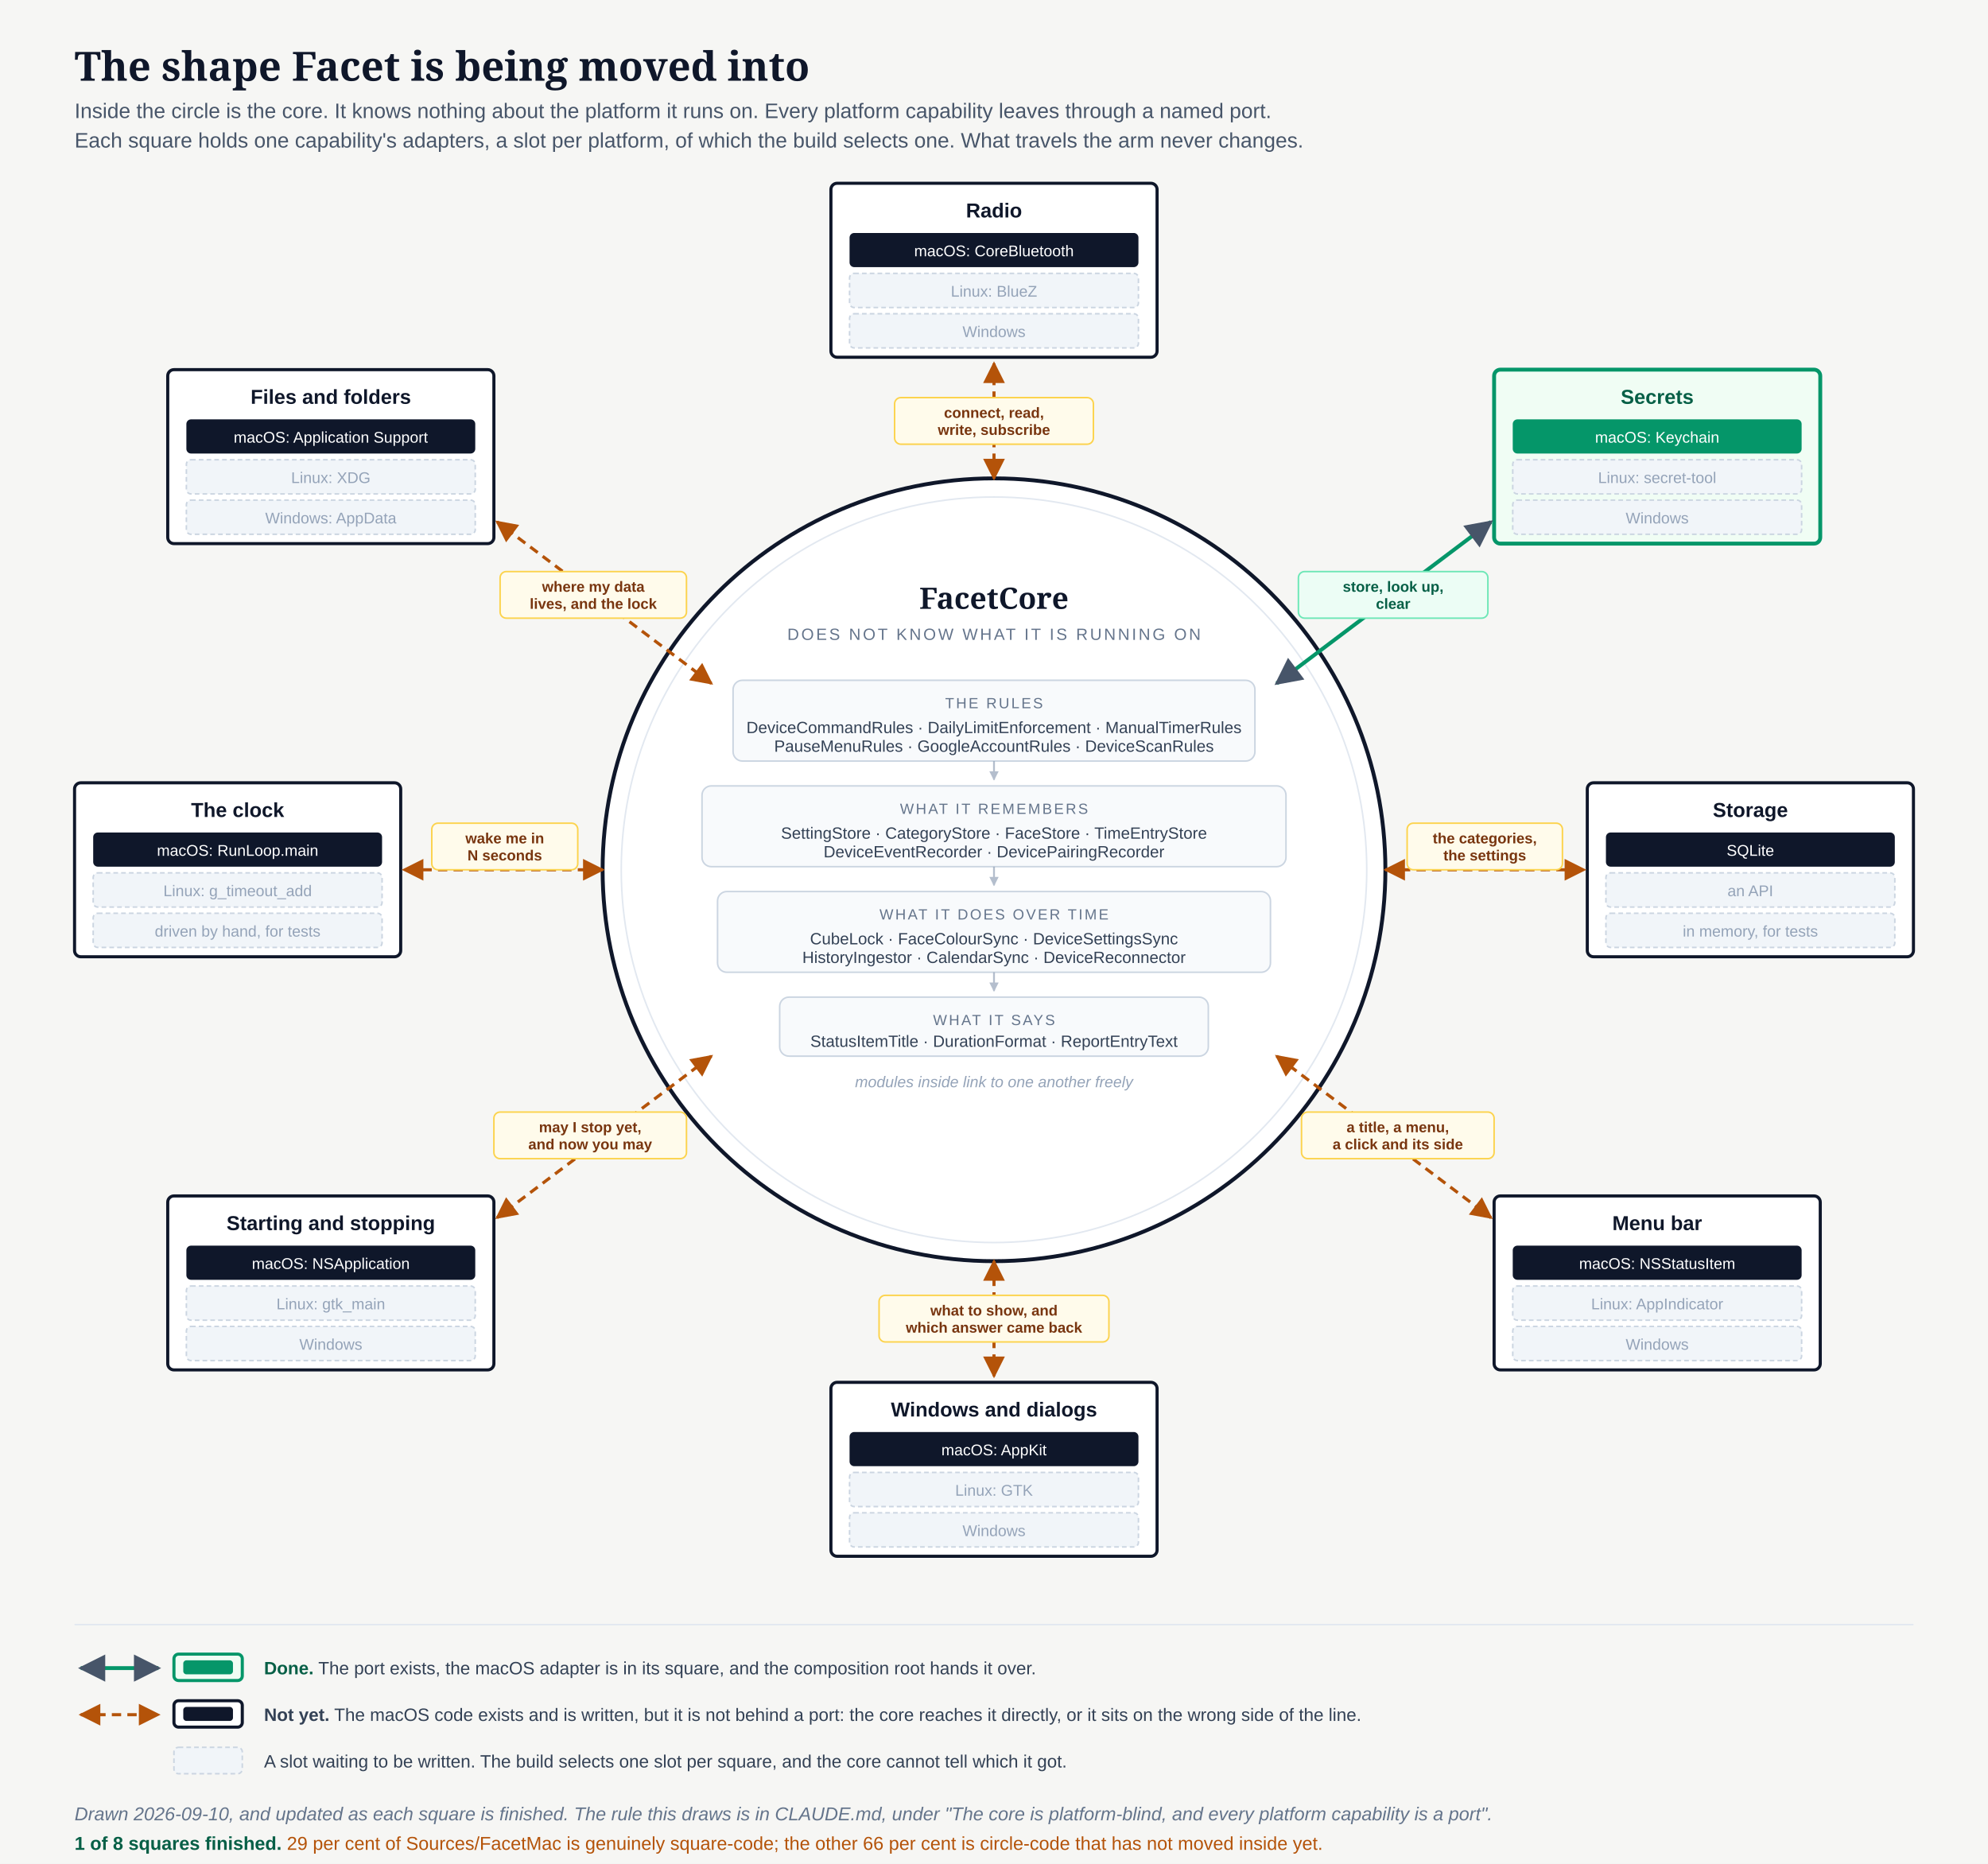
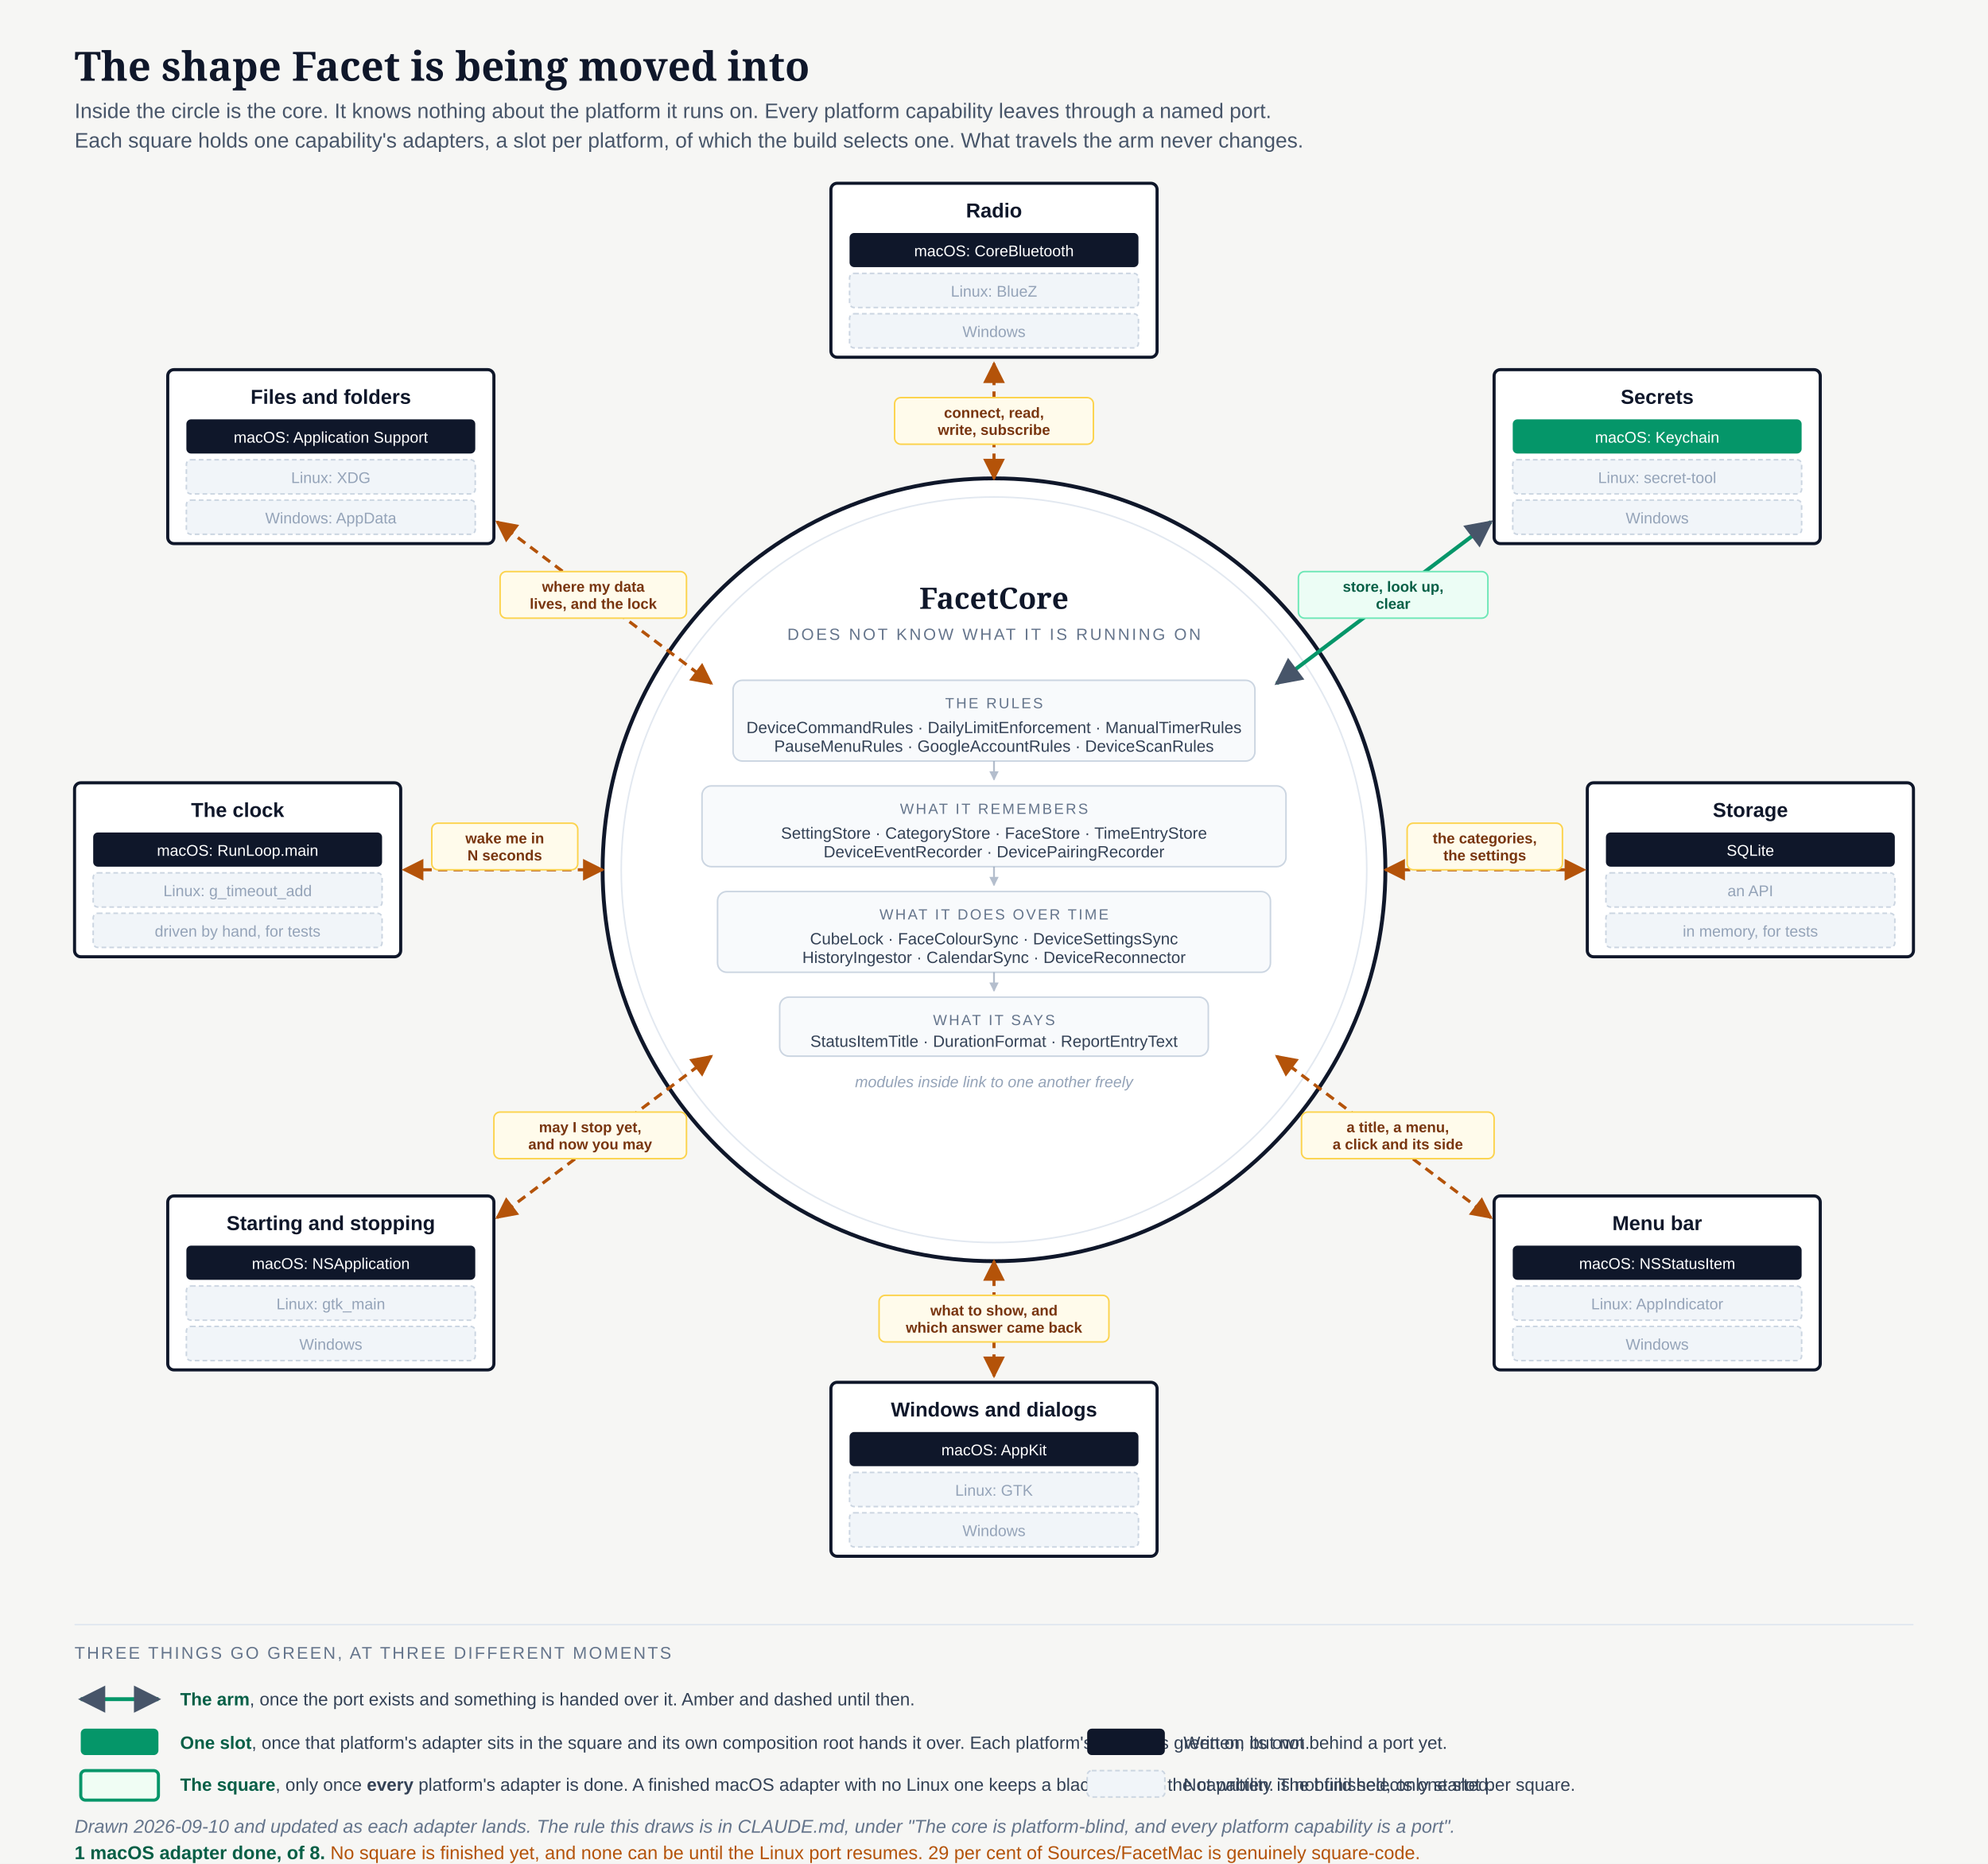
<svg xmlns="http://www.w3.org/2000/svg" viewBox="0 0 1280 1200" width="1280" height="1200" font-family="'IBM Plex Sans','Helvetica Neue',Arial,sans-serif">
  <defs>
    <marker id="arrow" viewBox="0 0 10 10" refX="9" refY="5" markerWidth="7" markerHeight="7" orient="auto-start-reverse">
      <path d="M 0 0 L 10 5 L 0 10 z" fill="#475569" />
    </marker>
    <marker id="arrowMissing" viewBox="0 0 10 10" refX="9" refY="5" markerWidth="7" markerHeight="7" orient="auto-start-reverse">
      <path d="M 0 0 L 10 5 L 0 10 z" fill="#b45309" />
    </marker>
    <marker id="arrowSmall" viewBox="0 0 10 10" refX="9" refY="5" markerWidth="5" markerHeight="5" orient="auto-start-reverse">
      <path d="M 0 0 L 10 5 L 0 10 z" fill="#94a3b8" />
    </marker>
  </defs>
  <rect width="1280" height="1200" fill="#f6f6f4" />
  <text x="48" y="52" font-size="26" font-weight="600" fill="#0f172a" font-family="Newsreader,Georgia,serif">The shape Facet is being moved into</text>
  <text x="48" y="76" font-size="13.5" fill="#475569">Inside the circle is the core. It knows nothing about the platform it runs on. Every platform capability leaves through a named port.</text>
  <text x="48" y="95" font-size="13.5" fill="#475569">Each square holds one capability's adapters, a slot per platform, of which the build selects one. What travels the arm never changes.</text>
  <circle cx="640" cy="560" r="252" fill="#ffffff" stroke="#0f172a" stroke-width="2.5" />
  <circle cx="640" cy="560" r="240" fill="none" stroke="#e2e8f0" stroke-width="1" />
  <text x="640" y="392" text-anchor="middle" font-size="19" font-weight="600" fill="#0f172a" font-family="Newsreader,Georgia,serif">FacetCore</text>
  <text x="640" y="412" text-anchor="middle" font-size="10.5" fill="#64748b" letter-spacing="1.4">DOES NOT KNOW WHAT IT IS RUNNING ON</text>
  <g font-size="11" fill="#334155" text-anchor="middle">
    <rect x="472" y="438" width="336" height="52" rx="6" fill="#f8fafc" stroke="#cbd5e1" />
    <text x="640" y="456" font-size="9.5" fill="#64748b" letter-spacing="1.2">THE RULES</text>
    <text x="640" y="472" font-size="10.5">DeviceCommandRules · DailyLimitEnforcement · ManualTimerRules</text>
    <text x="640" y="484" font-size="10.5">PauseMenuRules · GoogleAccountRules · DeviceScanRules</text>
    <rect x="452" y="506" width="376" height="52" rx="6" fill="#f8fafc" stroke="#cbd5e1" />
    <text x="640" y="524" font-size="9.5" fill="#64748b" letter-spacing="1.2">WHAT IT REMEMBERS</text>
    <text x="640" y="540" font-size="10.5">SettingStore · CategoryStore · FaceStore · TimeEntryStore</text>
    <text x="640" y="552" font-size="10.5">DeviceEventRecorder · DevicePairingRecorder</text>
    <rect x="462" y="574" width="356" height="52" rx="6" fill="#f8fafc" stroke="#cbd5e1" />
    <text x="640" y="592" font-size="9.5" fill="#64748b" letter-spacing="1.2">WHAT IT DOES OVER TIME</text>
    <text x="640" y="608" font-size="10.5">CubeLock · FaceColourSync · DeviceSettingsSync</text>
    <text x="640" y="620" font-size="10.5">HistoryIngestor · CalendarSync · DeviceReconnector</text>
    <rect x="502" y="642" width="276" height="38" rx="6" fill="#f8fafc" stroke="#cbd5e1" />
    <text x="640" y="660" font-size="9.5" fill="#64748b" letter-spacing="1.2">WHAT IT SAYS</text>
    <text x="640" y="674" font-size="10.5">StatusItemTitle · DurationFormat · ReportEntryText</text>
  </g>
  <g stroke="#94a3b8" stroke-width="1.2" marker-end="url(#arrowSmall)" opacity="0.7">
    <line x1="640" y1="490" x2="640" y2="502" />
    <line x1="640" y1="558" x2="640" y2="570" />
    <line x1="640" y1="626" x2="640" y2="638" />
  </g>
  <text x="640" y="700" text-anchor="middle" font-size="10" fill="#94a3b8" font-style="italic">modules inside link to one another freely</text>
  <g>
    <rect x="535" y="118" width="210" height="112" rx="4" fill="#ffffff" stroke="#0f172a" stroke-width="2" />
    <text x="640" y="140" text-anchor="middle" font-size="13" font-weight="600" fill="#0f172a">Radio</text>
    <rect x="547" y="150" width="186" height="22" rx="3" fill="#0f172a" />
    <text x="640" y="165" text-anchor="middle" font-size="10" fill="#ffffff">macOS: CoreBluetooth</text>
    <rect x="547" y="176" width="186" height="22" rx="3" fill="#f1f5f9" stroke="#cbd5e1" stroke-dasharray="3 2" />
    <text x="640" y="191" text-anchor="middle" font-size="10" fill="#94a3b8">Linux: BlueZ</text>
    <rect x="547" y="202" width="186" height="22" rx="3" fill="#f1f5f9" stroke="#cbd5e1" stroke-dasharray="3 2" />
    <text x="640" y="217" text-anchor="middle" font-size="10" fill="#94a3b8">Windows</text>
  </g>
  <line x1="640" y1="308" x2="640" y2="234" stroke="#b45309" stroke-width="2" stroke-dasharray="6 4" marker-end="url(#arrowMissing)" marker-start="url(#arrowMissing)" />
  <rect x="576" y="256" width="128" height="30" rx="4" fill="#fffbeb" stroke="#fcd34d" />
  <text x="640" y="269" text-anchor="middle" font-size="9.5" fill="#78350f" font-weight="600">connect, read,</text>
  <text x="640" y="280" text-anchor="middle" font-size="9.5" fill="#78350f" font-weight="600">write, subscribe</text>
  <g>
-     <rect x="962" y="238" width="210" height="112" rx="4" fill="#f0fdf4" stroke="#059669" stroke-width="2.5" />
-     <text x="1067" y="260" text-anchor="middle" font-size="13" font-weight="600" fill="#065f46">Secrets</text>
+     <rect x="962" y="238" width="210" height="112" rx="4" fill="#ffffff" stroke="#0f172a" stroke-width="2" />
+     <text x="1067" y="260" text-anchor="middle" font-size="13" font-weight="600" fill="#0f172a">Secrets</text>
    <rect x="974" y="270" width="186" height="22" rx="3" fill="#059669" />
    <text x="1067" y="285" text-anchor="middle" font-size="10" fill="#ffffff">macOS: Keychain</text>
    <rect x="974" y="296" width="186" height="22" rx="3" fill="#f1f5f9" stroke="#cbd5e1" stroke-dasharray="3 2" />
    <text x="1067" y="311" text-anchor="middle" font-size="10" fill="#94a3b8">Linux: secret-tool</text>
    <rect x="974" y="322" width="186" height="22" rx="3" fill="#f1f5f9" stroke="#cbd5e1" stroke-dasharray="3 2" />
    <text x="1067" y="337" text-anchor="middle" font-size="10" fill="#94a3b8">Windows</text>
  </g>
  <line x1="822" y1="440" x2="960" y2="336" stroke="#059669" stroke-width="2.5" marker-end="url(#arrow)" marker-start="url(#arrow)" />
  <rect x="836" y="368" width="122" height="30" rx="4" fill="#ecfdf5" stroke="#6ee7b7" />
  <text x="897" y="381" text-anchor="middle" font-size="9.5" fill="#065f46" font-weight="600">store, look up,</text>
  <text x="897" y="392" text-anchor="middle" font-size="9.5" fill="#065f46" font-weight="600">clear</text>
  <g>
    <rect x="1022" y="504" width="210" height="112" rx="4" fill="#ffffff" stroke="#0f172a" stroke-width="2" />
    <text x="1127" y="526" text-anchor="middle" font-size="13" font-weight="600" fill="#0f172a">Storage</text>
    <rect x="1034" y="536" width="186" height="22" rx="3" fill="#0f172a" />
    <text x="1127" y="551" text-anchor="middle" font-size="10" fill="#ffffff">SQLite</text>
    <rect x="1034" y="562" width="186" height="22" rx="3" fill="#f1f5f9" stroke="#cbd5e1" stroke-dasharray="3 2" />
    <text x="1127" y="577" text-anchor="middle" font-size="10" fill="#94a3b8">an API</text>
    <rect x="1034" y="588" width="186" height="22" rx="3" fill="#f1f5f9" stroke="#cbd5e1" stroke-dasharray="3 2" />
    <text x="1127" y="603" text-anchor="middle" font-size="10" fill="#94a3b8">in memory, for tests</text>
  </g>
  <line x1="892" y1="560" x2="1020" y2="560" stroke="#b45309" stroke-width="2" stroke-dasharray="6 4" marker-end="url(#arrowMissing)" marker-start="url(#arrowMissing)" />
  <rect x="906" y="530" width="100" height="30" rx="4" fill="#fffbeb" stroke="#fcd34d" />
  <text x="956" y="543" text-anchor="middle" font-size="9.5" fill="#78350f" font-weight="600">the categories,</text>
  <text x="956" y="554" text-anchor="middle" font-size="9.5" fill="#78350f" font-weight="600">the settings</text>
  <g>
    <rect x="962" y="770" width="210" height="112" rx="4" fill="#ffffff" stroke="#0f172a" stroke-width="2" />
    <text x="1067" y="792" text-anchor="middle" font-size="13" font-weight="600" fill="#0f172a">Menu bar</text>
    <rect x="974" y="802" width="186" height="22" rx="3" fill="#0f172a" />
    <text x="1067" y="817" text-anchor="middle" font-size="10" fill="#ffffff">macOS: NSStatusItem</text>
    <rect x="974" y="828" width="186" height="22" rx="3" fill="#f1f5f9" stroke="#cbd5e1" stroke-dasharray="3 2" />
    <text x="1067" y="843" text-anchor="middle" font-size="10" fill="#94a3b8">Linux: AppIndicator</text>
    <rect x="974" y="854" width="186" height="22" rx="3" fill="#f1f5f9" stroke="#cbd5e1" stroke-dasharray="3 2" />
    <text x="1067" y="869" text-anchor="middle" font-size="10" fill="#94a3b8">Windows</text>
  </g>
  <line x1="822" y1="680" x2="960" y2="784" stroke="#b45309" stroke-width="2" stroke-dasharray="6 4" marker-end="url(#arrowMissing)" marker-start="url(#arrowMissing)" />
  <rect x="838" y="716" width="124" height="30" rx="4" fill="#fffbeb" stroke="#fcd34d" />
  <text x="900" y="729" text-anchor="middle" font-size="9.5" fill="#78350f" font-weight="600">a title, a menu,</text>
  <text x="900" y="740" text-anchor="middle" font-size="9.5" fill="#78350f" font-weight="600">a click and its side</text>
  <g>
    <rect x="535" y="890" width="210" height="112" rx="4" fill="#ffffff" stroke="#0f172a" stroke-width="2" />
    <text x="640" y="912" text-anchor="middle" font-size="13" font-weight="600" fill="#0f172a">Windows and dialogs</text>
    <rect x="547" y="922" width="186" height="22" rx="3" fill="#0f172a" />
    <text x="640" y="937" text-anchor="middle" font-size="10" fill="#ffffff">macOS: AppKit</text>
    <rect x="547" y="948" width="186" height="22" rx="3" fill="#f1f5f9" stroke="#cbd5e1" stroke-dasharray="3 2" />
    <text x="640" y="963" text-anchor="middle" font-size="10" fill="#94a3b8">Linux: GTK</text>
    <rect x="547" y="974" width="186" height="22" rx="3" fill="#f1f5f9" stroke="#cbd5e1" stroke-dasharray="3 2" />
    <text x="640" y="989" text-anchor="middle" font-size="10" fill="#94a3b8">Windows</text>
  </g>
  <line x1="640" y1="812" x2="640" y2="886" stroke="#b45309" stroke-width="2" stroke-dasharray="6 4" marker-end="url(#arrowMissing)" marker-start="url(#arrowMissing)" />
  <rect x="566" y="834" width="148" height="30" rx="4" fill="#fffbeb" stroke="#fcd34d" />
  <text x="640" y="847" text-anchor="middle" font-size="9.5" fill="#78350f" font-weight="600">what to show, and</text>
  <text x="640" y="858" text-anchor="middle" font-size="9.5" fill="#78350f" font-weight="600">which answer came back</text>
  <g>
    <rect x="108" y="770" width="210" height="112" rx="4" fill="#ffffff" stroke="#0f172a" stroke-width="2" />
    <text x="213" y="792" text-anchor="middle" font-size="13" font-weight="600" fill="#0f172a">Starting and stopping</text>
    <rect x="120" y="802" width="186" height="22" rx="3" fill="#0f172a" />
    <text x="213" y="817" text-anchor="middle" font-size="10" fill="#ffffff">macOS: NSApplication</text>
    <rect x="120" y="828" width="186" height="22" rx="3" fill="#f1f5f9" stroke="#cbd5e1" stroke-dasharray="3 2" />
    <text x="213" y="843" text-anchor="middle" font-size="10" fill="#94a3b8">Linux: gtk_main</text>
    <rect x="120" y="854" width="186" height="22" rx="3" fill="#f1f5f9" stroke="#cbd5e1" stroke-dasharray="3 2" />
    <text x="213" y="869" text-anchor="middle" font-size="10" fill="#94a3b8">Windows</text>
  </g>
  <line x1="458" y1="680" x2="320" y2="784" stroke="#b45309" stroke-width="2" stroke-dasharray="6 4" marker-end="url(#arrowMissing)" marker-start="url(#arrowMissing)" />
  <rect x="318" y="716" width="124" height="30" rx="4" fill="#fffbeb" stroke="#fcd34d" />
  <text x="380" y="729" text-anchor="middle" font-size="9.5" fill="#78350f" font-weight="600">may I stop yet,</text>
  <text x="380" y="740" text-anchor="middle" font-size="9.5" fill="#78350f" font-weight="600">and now you may</text>
  <g>
    <rect x="48" y="504" width="210" height="112" rx="4" fill="#ffffff" stroke="#0f172a" stroke-width="2" />
    <text x="153" y="526" text-anchor="middle" font-size="13" font-weight="600" fill="#0f172a">The clock</text>
    <rect x="60" y="536" width="186" height="22" rx="3" fill="#0f172a" />
    <text x="153" y="551" text-anchor="middle" font-size="10" fill="#ffffff">macOS: RunLoop.main</text>
    <rect x="60" y="562" width="186" height="22" rx="3" fill="#f1f5f9" stroke="#cbd5e1" stroke-dasharray="3 2" />
    <text x="153" y="577" text-anchor="middle" font-size="10" fill="#94a3b8">Linux: g_timeout_add</text>
    <rect x="60" y="588" width="186" height="22" rx="3" fill="#f1f5f9" stroke="#cbd5e1" stroke-dasharray="3 2" />
    <text x="153" y="603" text-anchor="middle" font-size="10" fill="#94a3b8">driven by hand, for tests</text>
  </g>
  <line x1="388" y1="560" x2="260" y2="560" stroke="#b45309" stroke-width="2" stroke-dasharray="6 4" marker-end="url(#arrowMissing)" marker-start="url(#arrowMissing)" />
  <rect x="278" y="530" width="94" height="30" rx="4" fill="#fffbeb" stroke="#fcd34d" />
  <text x="325" y="543" text-anchor="middle" font-size="9.5" fill="#78350f" font-weight="600">wake me in</text>
  <text x="325" y="554" text-anchor="middle" font-size="9.5" fill="#78350f" font-weight="600">N seconds</text>
  <g>
    <rect x="108" y="238" width="210" height="112" rx="4" fill="#ffffff" stroke="#0f172a" stroke-width="2" />
    <text x="213" y="260" text-anchor="middle" font-size="13" font-weight="600" fill="#0f172a">Files and folders</text>
    <rect x="120" y="270" width="186" height="22" rx="3" fill="#0f172a" />
    <text x="213" y="285" text-anchor="middle" font-size="10" fill="#ffffff">macOS: Application Support</text>
    <rect x="120" y="296" width="186" height="22" rx="3" fill="#f1f5f9" stroke="#cbd5e1" stroke-dasharray="3 2" />
    <text x="213" y="311" text-anchor="middle" font-size="10" fill="#94a3b8">Linux: XDG</text>
    <rect x="120" y="322" width="186" height="22" rx="3" fill="#f1f5f9" stroke="#cbd5e1" stroke-dasharray="3 2" />
    <text x="213" y="337" text-anchor="middle" font-size="10" fill="#94a3b8">Windows: AppData</text>
  </g>
  <line x1="458" y1="440" x2="320" y2="336" stroke="#b45309" stroke-width="2" stroke-dasharray="6 4" marker-end="url(#arrowMissing)" marker-start="url(#arrowMissing)" />
  <rect x="322" y="368" width="120" height="30" rx="4" fill="#fffbeb" stroke="#fcd34d" />
  <text x="382" y="381" text-anchor="middle" font-size="9.5" fill="#78350f" font-weight="600">where my data</text>
  <text x="382" y="392" text-anchor="middle" font-size="9.5" fill="#78350f" font-weight="600">lives, and the lock</text>
  <line x1="48" y1="1046" x2="1232" y2="1046" stroke="#e2e8f0" stroke-width="1" />
+   <text x="48" y="1068" font-size="11" fill="#64748b" letter-spacing="1.2">THREE THINGS GO GREEN, AT THREE DIFFERENT MOMENTS</text>
  <g font-size="11.5" fill="#334155">
-     <line x1="52" y1="1074" x2="102" y2="1074" stroke="#059669" stroke-width="2.5" marker-end="url(#arrow)" marker-start="url(#arrow)" />
-     <rect x="112" y="1065" width="44" height="17" rx="3" fill="#f0fdf4" stroke="#059669" stroke-width="2" />
-     <rect x="118" y="1069" width="32" height="9" rx="2" fill="#059669" />
-     <text x="170" y="1078">
-       <tspan font-weight="600" fill="#065f46">Done.</tspan> The port exists, the macOS adapter is in its square, and the composition root hands it over.</text>
-     <line x1="52" y1="1104" x2="102" y2="1104" stroke="#b45309" stroke-width="2" stroke-dasharray="6 4" marker-end="url(#arrowMissing)" marker-start="url(#arrowMissing)" />
-     <rect x="112" y="1095" width="44" height="17" rx="3" fill="#ffffff" stroke="#0f172a" stroke-width="2" />
-     <rect x="118" y="1099" width="32" height="9" rx="2" fill="#0f172a" />
-     <text x="170" y="1108">
-       <tspan font-weight="600">Not yet.</tspan> The macOS code exists and is written, but it is not behind a port: the core reaches it directly, or it sits on the wrong side of the line.</text>
-     <rect x="112" y="1125" width="44" height="17" rx="3" fill="#f1f5f9" stroke="#cbd5e1" stroke-dasharray="3 2" />
-     <text x="170" y="1138">A slot waiting to be written. The build selects one slot per square, and the core cannot tell which it got.</text>
+     <line x1="52" y1="1094" x2="102" y2="1094" stroke="#059669" stroke-width="2.5" marker-end="url(#arrow)" marker-start="url(#arrow)" />
+     <text x="116" y="1098">
+       <tspan font-weight="600" fill="#065f46">The arm</tspan>, once the port exists and something is handed over it. Amber and dashed until then.</text>
+     <rect x="52" y="1113" width="50" height="17" rx="3" fill="#059669" />
+     <text x="116" y="1126">
+       <tspan font-weight="600" fill="#065f46">One slot</tspan>, once that platform's adapter sits in the square and its own composition root hands it over. Each platform's slot goes green on its own.</text>
+     <rect x="52" y="1140" width="50" height="19" rx="3" fill="#f0fdf4" stroke="#059669" stroke-width="2" />
+     <text x="116" y="1153">
+       <tspan font-weight="600" fill="#065f46">The square</tspan>, only once <tspan font-weight="600">every</tspan> platform's adapter is done. A finished macOS adapter with no Linux one keeps a black square: the capability is not finished, only started.</text>
  </g>
-   <text x="48" y="1172" font-size="12" fill="#64748b" font-style="italic">Drawn 2026-09-10, and updated as each square is finished. The rule this draws is in CLAUDE.md, under "The core is platform-blind, and every platform capability is a port".</text>
-   <text x="48" y="1191" font-size="12" fill="#065f46">
-     <tspan font-weight="600">1 of 8 squares finished.</tspan>
-     <tspan fill="#b45309">29 per cent of Sources/FacetMac is genuinely square-code; the other 66 per cent is circle-code that has not moved inside yet.</tspan>
-   </text>
+   <g font-size="11.5" fill="#334155">
+     <rect x="700" y="1113" width="50" height="17" rx="3" fill="#0f172a" />
+     <text x="762" y="1126">Written, but not behind a port yet.</text>
+     <rect x="700" y="1140" width="50" height="17" rx="3" fill="#f1f5f9" stroke="#cbd5e1" stroke-dasharray="3 2" />
+     <text x="762" y="1153">Not written. The build selects one slot per square.</text>
+   </g>
+   <text x="48" y="1180" font-size="12" fill="#64748b" font-style="italic">Drawn 2026-09-10 and updated as each adapter lands. The rule this draws is in CLAUDE.md, under "The core is platform-blind, and every platform capability is a port".</text>
+   <text x="48" y="1197" font-size="12" fill="#b45309">
+     <tspan fill="#065f46" font-weight="600">1 macOS adapter done, of 8.</tspan> No square is finished yet, and none can be until the Linux port resumes. 29 per cent of Sources/FacetMac is genuinely square-code.</text>
</svg>
